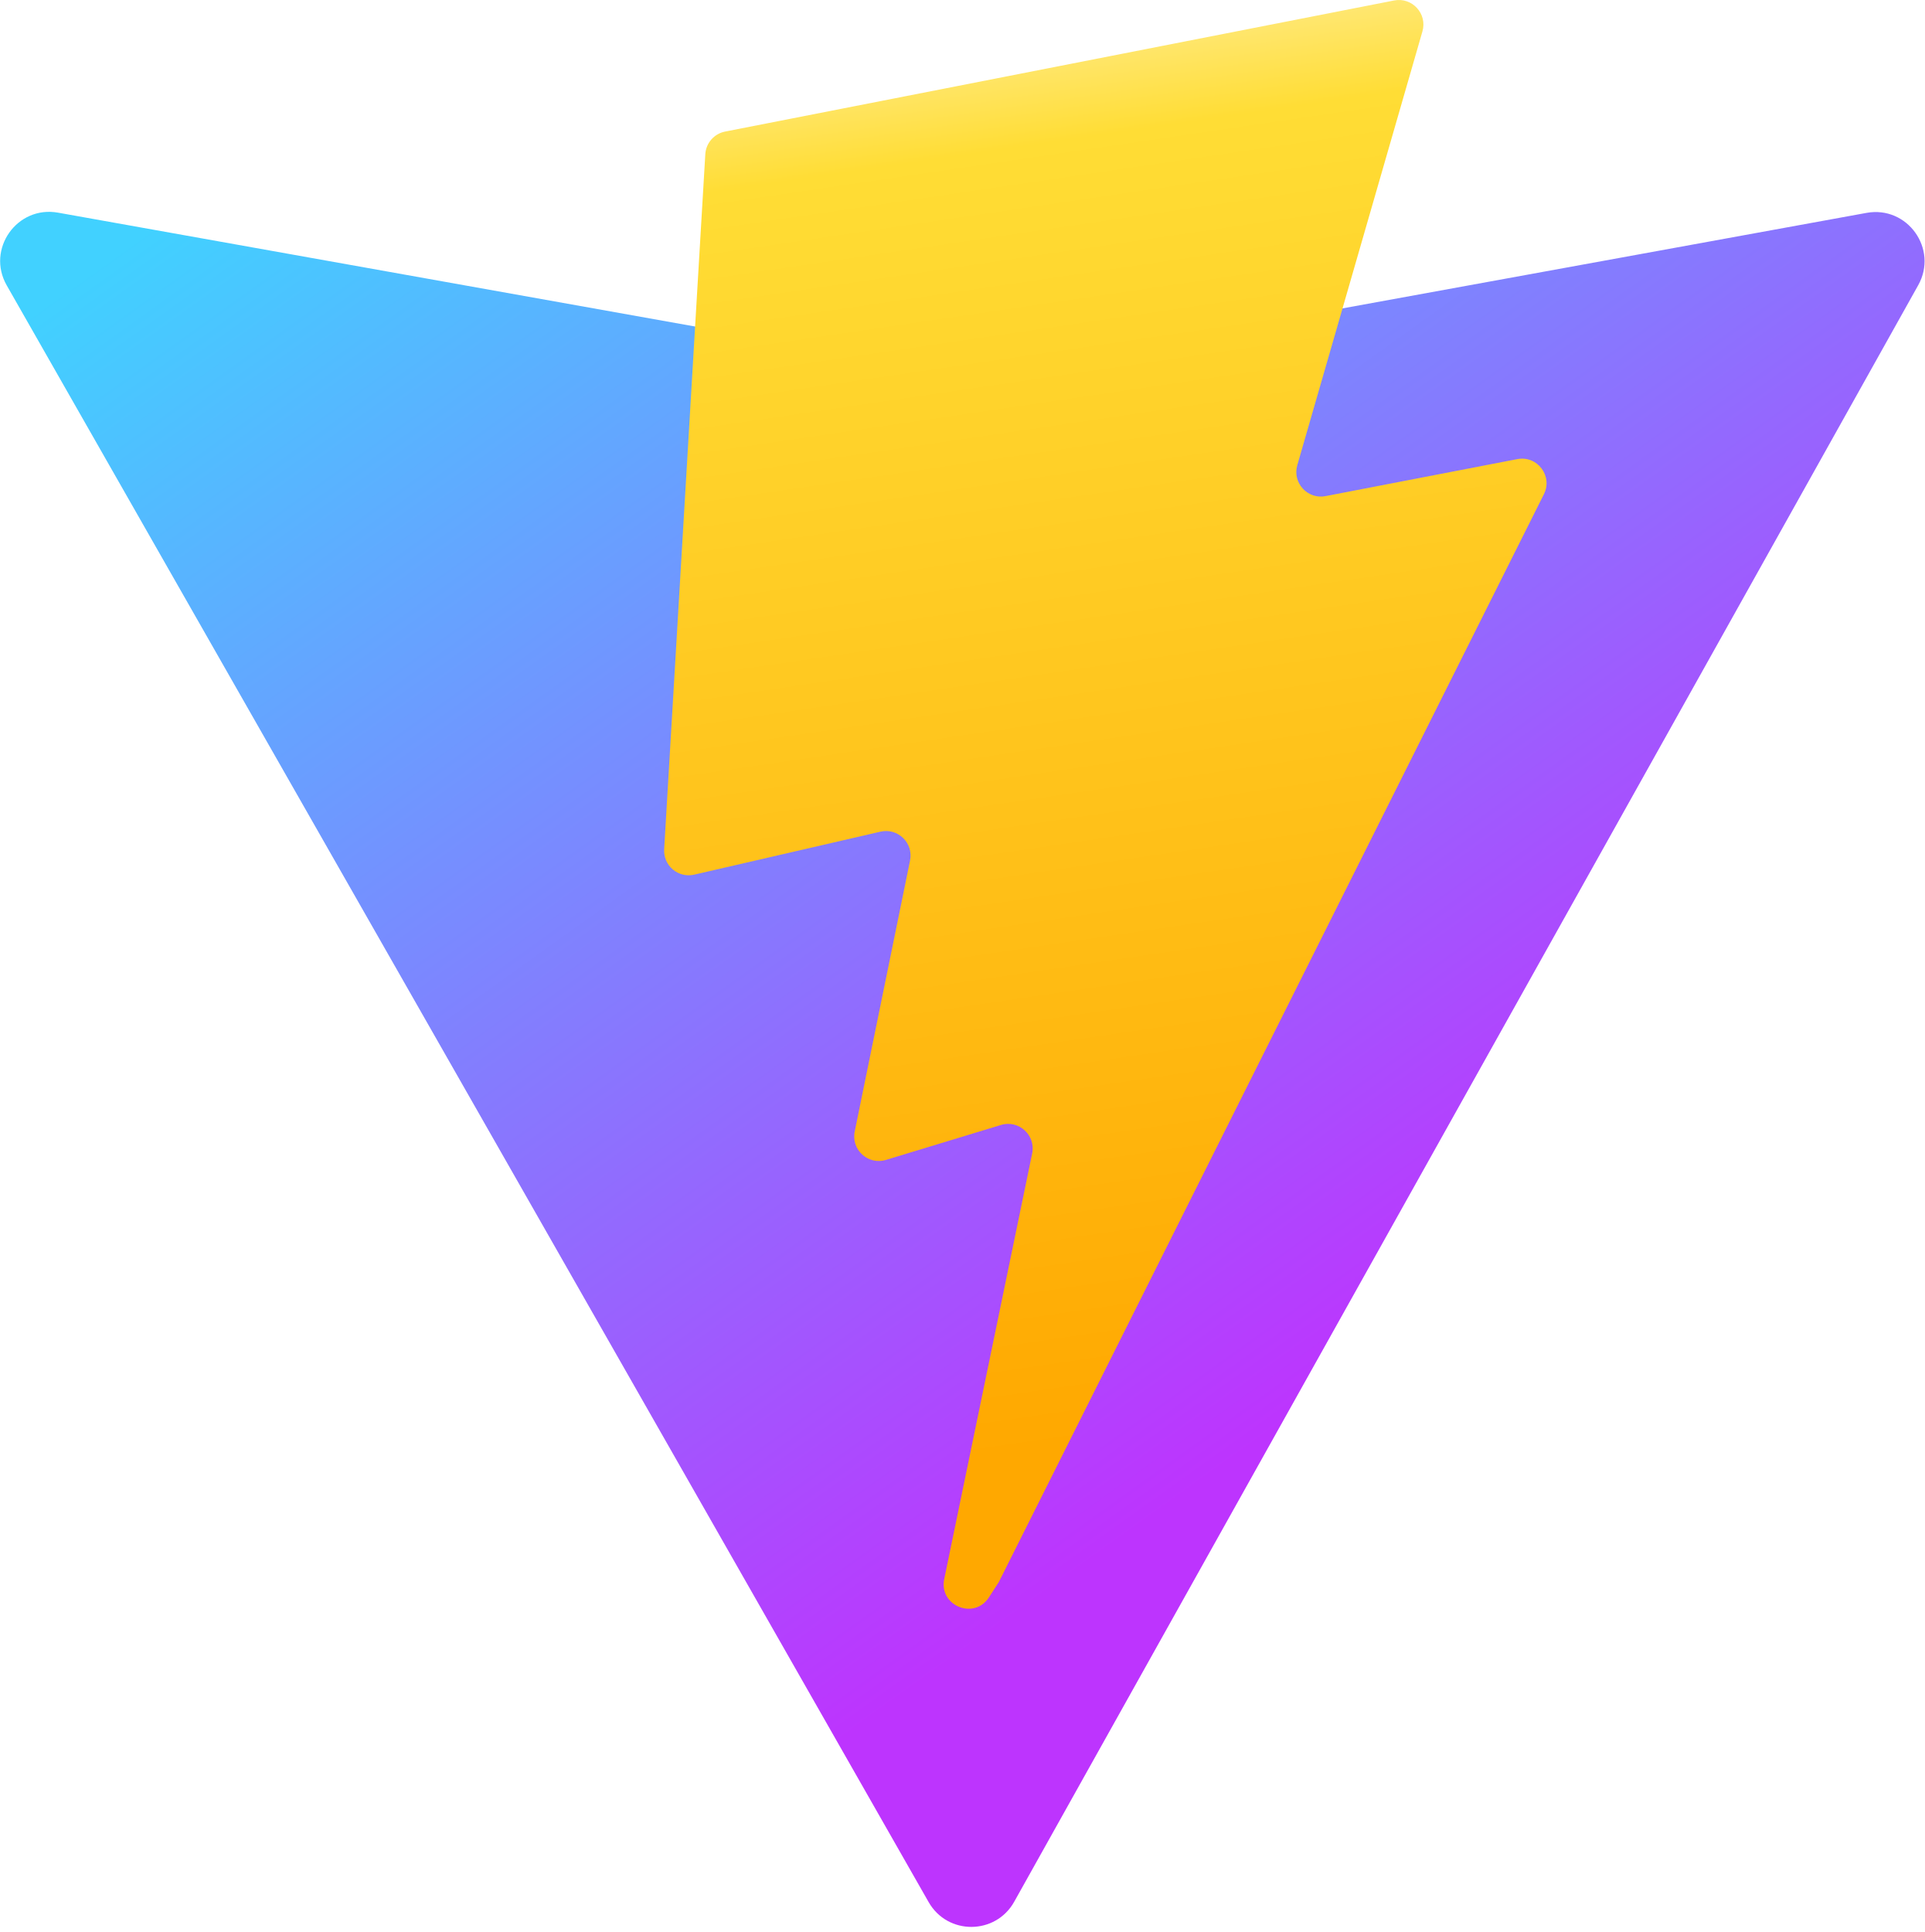
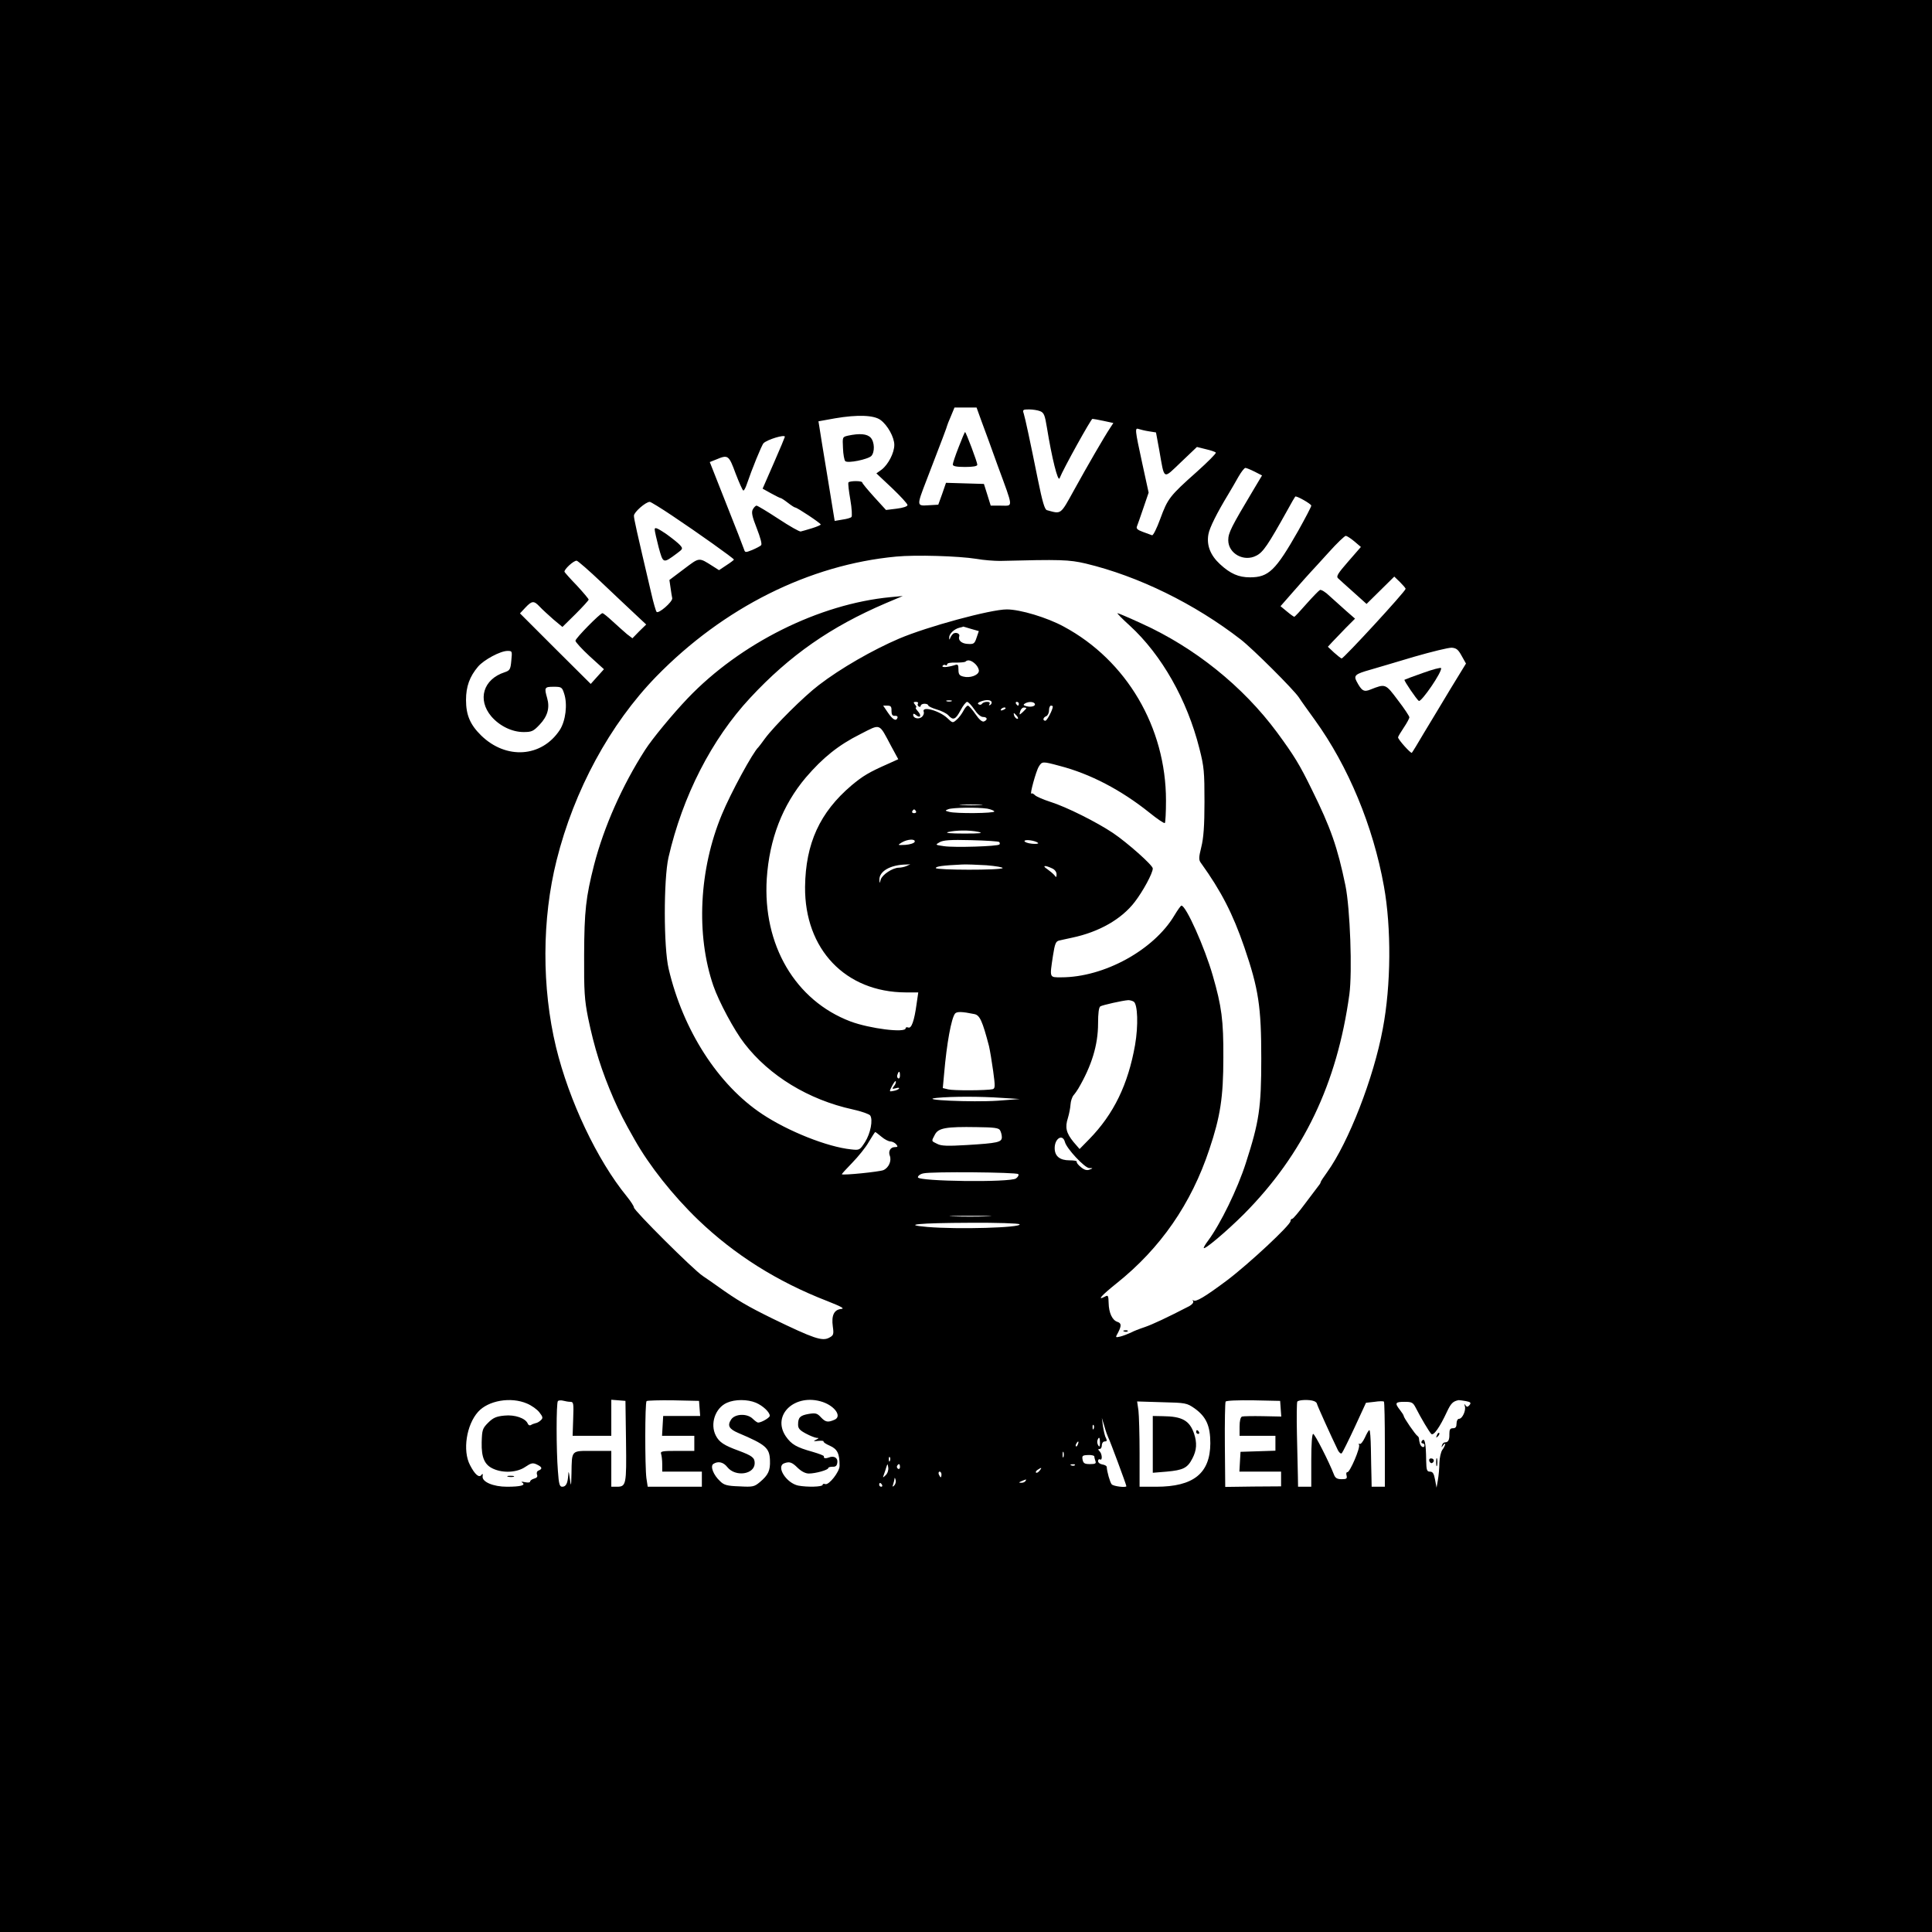
- <svg xmlns="http://www.w3.org/2000/svg" aria-hidden="true" role="img" class="iconify iconify--logos" width="31.88" height="32" preserveAspectRatio="xMidYMid meet" viewBox="0 0 256 257">
-   <defs>
-     <linearGradient id="IconifyId1813088fe1fbc01fb466" x1="-.828%" x2="57.636%" y1="7.652%" y2="78.411%">
-       <stop offset="0%" stop-color="#41D1FF" />
-       <stop offset="100%" stop-color="#BD34FE" />
-     </linearGradient>
-     <linearGradient id="IconifyId1813088fe1fbc01fb467" x1="43.376%" x2="50.316%" y1="2.242%" y2="89.03%">
-       <stop offset="0%" stop-color="#FFEA83" />
-       <stop offset="8.333%" stop-color="#FFDD35" />
-       <stop offset="100%" stop-color="#FFA800" />
-     </linearGradient>
-   </defs>
-   <path fill="url(#IconifyId1813088fe1fbc01fb466)" d="M255.153 37.938L134.897 252.976c-2.483 4.44-8.862 4.466-11.382.048L.875 37.958c-2.746-4.814 1.371-10.646 6.827-9.67l120.385 21.517a6.537 6.537 0 0 0 2.322-.004l117.867-21.483c5.438-.991 9.574 4.796 6.877 9.62Z" />
-   <path fill="url(#IconifyId1813088fe1fbc01fb467)" d="M185.432.063L96.44 17.501a3.268 3.268 0 0 0-2.634 3.014l-5.474 92.456a3.268 3.268 0 0 0 3.997 3.378l24.777-5.718c2.318-.535 4.413 1.507 3.936 3.838l-7.361 36.047c-.495 2.426 1.782 4.5 4.151 3.78l15.304-4.649c2.372-.72 4.652 1.36 4.15 3.788l-11.698 56.621c-.732 3.542 3.979 5.473 5.943 2.437l1.313-2.028l72.516-144.72c1.215-2.423-.88-5.186-3.54-4.672l-25.505 4.922c-2.396.462-4.435-1.77-3.759-4.114l16.646-57.705c.677-2.35-1.37-4.583-3.769-4.113Z" />
+ <svg xmlns="http://www.w3.org/2000/svg" version="1.0" width="1024pt" height="1024pt" viewBox="0 0 1024 1024" preserveAspectRatio="xMidYMid meet">
+   <g transform="translate(0,1024) scale(0.1,-0.1)" fill="#000000" stroke="none">
+     <path d="M0 5120 l0 -5120 5120 0 5120 0 0 5120 0 5120 -5120 0 -5120 0 0 -5120z m5202 2888 c15 -40 54 -146 86 -236 85 -231 83 -212 18 -212 l-55 0 -18 58 -18 57 -100 3 -101 3 -20 -58 -21 -58 -52 -3 c-63 -4 -63 -4 -11 131 86 223 110 287 110 291 0 2 9 25 20 50 l19 46 59 0 58 0 26 -72z m310 53 c21 -8 26 -20 37 -88 26 -160 58 -289 67 -268 21 53 167 315 174 315 5 0 32 -5 60 -11 l51 -11 -17 -26 c-30 -45 -120 -200 -191 -329 -74 -134 -67 -128 -144 -107 -12 3 -24 44 -48 162 -43 213 -67 324 -75 350 -7 20 -4 22 28 22 19 0 45 -4 58 -9z m-845 -47 c38 -28 73 -92 73 -132 0 -42 -32 -104 -67 -131 l-28 -20 83 -78 c45 -43 82 -83 82 -90 0 -7 -24 -15 -57 -19 l-57 -7 -63 69 c-34 38 -63 72 -63 77 0 4 -15 7 -34 7 -19 0 -37 -3 -39 -7 -3 -5 2 -46 10 -92 8 -46 10 -87 6 -91 -4 -5 -26 -11 -48 -14 l-41 -7 -38 233 c-21 128 -41 247 -43 264 l-5 31 89 16 c118 20 205 17 240 -9z m1422 -60 l38 -6 17 -92 c29 -164 18 -158 116 -65 l84 80 48 -12 c26 -6 50 -14 52 -18 3 -4 -43 -50 -101 -102 -144 -128 -154 -142 -193 -248 -19 -52 -38 -90 -44 -88 -6 2 -28 10 -49 18 -27 10 -36 17 -31 29 3 8 19 52 34 97 l28 82 -34 156 c-39 180 -40 189 -18 181 9 -3 33 -9 53 -12z m-1929 -29 c0 -2 -26 -65 -59 -140 l-59 -135 45 -25 c25 -14 48 -25 51 -25 3 0 20 -11 38 -25 18 -14 35 -25 39 -25 10 0 135 -83 135 -90 0 -3 -21 -12 -47 -20 -27 -8 -53 -16 -59 -17 -6 -2 -59 28 -118 67 -58 38 -111 70 -116 70 -5 0 -14 -9 -20 -20 -8 -15 -4 -37 21 -100 19 -49 29 -84 23 -90 -5 -5 -26 -16 -47 -25 -35 -14 -38 -14 -43 2 -3 10 -45 118 -94 241 l-88 223 35 14 c62 26 66 23 102 -75 19 -49 37 -90 41 -90 4 0 12 15 18 33 26 77 79 208 89 218 19 19 113 48 113 34z m2490 -185 l39 -20 -46 -77 c-117 -196 -133 -227 -133 -266 0 -71 83 -117 149 -82 36 18 62 57 164 240 21 39 40 71 42 73 6 6 85 -39 85 -48 0 -6 -31 -65 -69 -133 -120 -211 -157 -247 -256 -247 -60 0 -104 19 -159 70 -51 47 -72 101 -61 159 6 34 45 112 105 211 15 25 39 66 54 93 15 26 31 47 37 47 5 0 27 -9 49 -20z m-3086 -234 c132 -88 326 -226 326 -232 0 -2 -18 -16 -40 -30 l-39 -26 -33 21 c-76 48 -69 48 -153 -15 l-77 -58 6 -41 c3 -22 7 -47 9 -56 2 -19 -73 -84 -83 -72 -4 5 -17 49 -28 98 -79 337 -92 394 -92 412 0 18 62 73 84 73 5 0 59 -33 120 -74z m3615 -136 l34 -29 -67 -77 c-55 -63 -65 -79 -54 -89 7 -7 44 -40 82 -74 l69 -62 73 72 74 73 30 -29 c16 -16 30 -32 30 -36 0 -13 -328 -369 -339 -369 -3 0 -21 14 -40 31 l-33 31 23 25 c13 14 46 48 72 75 l49 49 -47 41 c-26 23 -66 59 -88 79 -21 21 -45 35 -51 32 -6 -3 -38 -36 -71 -73 -33 -38 -62 -69 -65 -69 -3 0 -20 12 -39 28 l-34 28 71 81 c39 45 79 89 89 100 10 10 53 58 96 105 43 48 84 87 90 87 7 -1 27 -14 46 -30z m-2004 -92 c38 -7 95 -11 125 -11 321 8 365 7 455 -14 279 -67 577 -213 822 -403 63 -49 278 -263 307 -306 11 -18 50 -71 85 -120 177 -245 309 -563 366 -881 40 -220 38 -526 -6 -756 -48 -260 -181 -601 -295 -760 -19 -26 -34 -49 -34 -52 0 -3 -4 -11 -10 -18 -5 -7 -37 -49 -71 -94 -34 -46 -65 -83 -70 -83 -5 0 -9 -5 -9 -12 0 -21 -220 -226 -335 -313 -119 -89 -168 -118 -180 -107 -5 4 -5 2 -1 -5 3 -7 -5 -17 -21 -26 -118 -61 -195 -97 -236 -111 -27 -9 -61 -22 -75 -30 -15 -7 -39 -16 -54 -20 -27 -6 -27 -6 -12 21 19 37 18 50 -4 57 -27 9 -45 48 -46 100 -1 39 -3 43 -19 34 -46 -24 -20 5 61 70 232 185 396 421 492 711 58 173 74 275 74 486 1 197 -9 271 -56 434 -43 150 -142 371 -166 371 -4 0 -20 -23 -37 -51 -109 -184 -373 -329 -600 -329 -64 0 -62 -5 -44 115 10 64 15 76 33 80 11 3 42 9 68 15 143 30 262 98 332 189 44 57 96 153 96 178 0 17 -134 136 -211 188 -87 58 -246 138 -332 165 -37 12 -74 28 -81 35 -8 8 -16 12 -19 9 -12 -12 25 122 39 143 17 28 20 28 109 4 163 -42 327 -128 477 -248 42 -34 79 -59 82 -55 3 3 6 56 6 119 0 388 -209 743 -542 922 -88 48 -231 91 -302 91 -85 0 -421 -91 -571 -155 -138 -59 -311 -158 -425 -246 -79 -60 -236 -216 -286 -284 -16 -22 -31 -42 -34 -45 -29 -26 -147 -243 -194 -357 -121 -291 -138 -637 -45 -908 29 -84 111 -237 164 -305 132 -172 341 -299 574 -350 46 -10 88 -25 93 -32 16 -23 2 -95 -27 -141 -28 -43 -29 -44 -74 -39 -126 13 -334 96 -471 187 -234 155 -420 445 -496 770 -27 114 -27 473 -1 590 75 326 229 627 433 846 210 226 427 377 719 502 l90 38 -65 -6 c-378 -36 -796 -244 -1075 -536 -81 -85 -189 -216 -226 -274 -122 -190 -218 -408 -270 -608 -44 -173 -52 -245 -53 -477 -1 -196 2 -239 21 -335 33 -159 71 -280 136 -430 32 -72 54 -116 111 -216 78 -138 202 -295 337 -425 192 -184 418 -327 684 -430 78 -31 94 -40 72 -42 -36 -4 -51 -34 -43 -92 6 -42 4 -48 -19 -60 -37 -20 -81 -5 -300 101 -134 66 -186 96 -295 174 -19 14 -53 37 -75 52 -49 32 -365 347 -365 363 0 7 -17 33 -38 59 -157 192 -306 507 -375 791 -76 316 -75 679 3 990 93 372 283 722 528 974 357 366 812 593 1272 636 104 10 330 3 425 -12z m-1989 -123 c64 -60 143 -136 177 -167 l62 -58 -37 -36 -36 -37 -29 22 c-15 13 -49 43 -75 67 -26 24 -50 44 -55 44 -12 0 -143 -133 -143 -146 0 -7 34 -44 75 -82 l76 -69 -35 -39 -35 -39 -188 187 -187 187 29 31 c35 37 45 37 76 4 13 -14 46 -44 72 -67 l48 -40 70 69 c38 38 69 72 69 76 0 4 -28 37 -62 74 -35 36 -64 69 -66 73 -4 12 50 62 65 59 7 -2 65 -52 129 -113z m1960 -248 l42 -12 -12 -35 c-10 -31 -15 -35 -45 -33 -34 1 -54 19 -47 40 6 14 -16 24 -31 15 -5 -4 -13 -14 -16 -22 -5 -13 -6 -13 -6 1 -1 19 26 45 54 52 11 2 20 5 20 6 0 0 19 -5 41 -12z m2601 -143 l23 -41 -82 -134 c-44 -74 -108 -179 -141 -234 -32 -55 -61 -102 -64 -105 -5 -5 -73 70 -73 82 0 4 14 27 30 51 17 25 30 50 30 55 0 6 -27 47 -61 91 -66 88 -65 88 -146 56 -34 -14 -46 -7 -73 44 -16 31 -6 39 72 61 34 10 140 41 233 69 94 27 183 49 200 48 24 -2 34 -10 52 -43z m-5037 -26 c-4 -46 -8 -52 -35 -61 -114 -37 -146 -145 -71 -234 44 -51 110 -83 171 -83 43 0 52 4 85 39 42 44 55 89 40 141 -16 56 -14 60 34 60 42 0 45 -2 56 -36 19 -57 8 -145 -23 -193 -96 -146 -285 -158 -417 -29 -58 57 -80 108 -80 188 0 71 19 124 64 177 31 36 118 83 156 83 25 0 25 -1 20 -52z m2461 -19 c11 -11 19 -28 17 -37 -4 -22 -48 -37 -82 -28 -21 5 -26 12 -26 37 0 27 -3 30 -22 23 -36 -11 -69 -13 -62 -3 3 5 10 7 15 4 5 -4 9 -1 9 4 0 7 19 10 45 9 25 0 48 2 52 5 12 13 33 7 54 -14z m-128 -196 c-7 -2 -19 -2 -25 0 -7 3 -2 5 12 5 14 0 19 -2 13 -5z m212 -2 c3 -5 0 -13 -6 -17 -8 -4 -9 -3 -5 4 5 8 0 12 -13 12 -11 0 -23 -5 -26 -10 -4 -6 -11 -7 -18 -3 -7 4 -4 9 9 14 27 11 52 11 59 0z m-390 -10 c-3 -5 -1 -12 5 -16 5 -3 10 -1 10 4 0 6 9 11 20 11 11 0 20 -4 20 -9 0 -4 20 -14 44 -21 25 -7 53 -21 62 -31 26 -29 39 -23 65 26 13 25 29 45 35 45 6 0 23 -18 38 -40 16 -24 34 -40 46 -40 23 0 27 -15 5 -24 -10 -3 -25 10 -45 39 -17 25 -35 45 -40 45 -5 0 -16 -12 -24 -28 -8 -15 -23 -36 -35 -46 -21 -19 -22 -19 -49 7 -43 41 -139 67 -126 34 3 -8 -2 -20 -10 -27 -17 -14 -46 -7 -46 11 0 8 4 8 15 -1 23 -19 31 -3 10 20 -10 11 -15 20 -10 20 4 0 2 7 -5 15 -10 12 -9 15 4 15 10 0 15 -4 11 -9z m535 -1 c0 -5 -2 -10 -4 -10 -3 0 -8 5 -11 10 -3 6 -1 10 4 10 6 0 11 -4 11 -10z m84 1 c8 -13 -18 -21 -44 -14 -16 4 -18 8 -8 14 17 11 45 11 52 0z m-759 -38 c0 -21 5 -28 18 -27 10 1 16 -3 14 -10 -7 -21 -25 -11 -51 27 l-25 37 22 0 c18 0 23 -5 22 -27z m855 22 c0 -17 -31 -75 -39 -75 -16 0 -13 17 4 24 8 3 15 17 15 31 0 14 5 25 10 25 6 0 10 -2 10 -5z m-250 -9 c0 -2 -7 -7 -16 -10 -8 -3 -12 -2 -9 4 6 10 25 14 25 6z m110 1 c0 -2 -9 -12 -19 -21 -19 -17 -19 -17 -14 3 3 12 12 21 19 21 8 0 14 -2 14 -3z m-50 -42 c7 -9 8 -15 2 -15 -5 0 -12 7 -16 15 -3 8 -4 15 -2 15 2 0 9 -7 16 -15z m-667 -159 l38 -70 -53 -24 c-102 -45 -134 -64 -195 -115 -168 -143 -243 -307 -246 -537 -3 -331 214 -559 534 -560 l66 0 -9 -62 c-12 -88 -27 -131 -44 -124 -8 3 -14 1 -14 -4 0 -26 -190 -2 -292 36 -293 111 -466 406 -444 757 14 210 83 389 207 536 90 105 173 172 289 230 110 56 97 61 163 -63z m475 -313 c-26 -2 -71 -2 -100 0 -29 2 -8 3 47 3 55 0 79 -1 53 -3z m35 -19 c20 -4 37 -11 37 -15 0 -10 -203 -12 -239 -2 -23 6 -23 7 -5 14 23 9 155 11 207 3z m-378 -14 c3 -5 -1 -10 -10 -10 -9 0 -13 5 -10 10 3 6 8 10 10 10 2 0 7 -4 10 -10z m330 -109 c30 -7 11 -9 -75 -9 -72 0 -104 3 -85 8 41 10 112 11 160 1z m-337 -53 c-3 -7 -24 -14 -49 -16 -43 -2 -43 -2 -19 13 31 18 73 20 68 3z m448 -1 c4 -4 4 -10 1 -13 -10 -10 -239 -17 -293 -9 -48 7 -48 7 -24 21 19 11 57 14 167 11 79 -2 146 -6 149 -10z m206 -5 c4 -4 -10 -6 -32 -4 -22 2 -40 9 -40 14 0 11 59 3 72 -10z m-697 -122 c-11 -5 -30 -9 -42 -9 -33 -1 -87 -37 -95 -63 -6 -22 -6 -22 -7 -2 -2 46 58 81 144 82 l20 1 -20 -9z m423 4 c50 -4 89 -11 86 -15 -7 -12 -354 -11 -354 0 0 9 35 14 141 19 20 1 77 -1 127 -4z m347 -16 c15 -6 25 -19 25 -32 0 -17 -2 -18 -12 -4 -7 8 -24 22 -38 32 -28 18 -13 22 25 4z m434 -707 c21 -14 25 -126 7 -230 -37 -209 -113 -366 -243 -499 l-51 -52 -32 37 c-39 48 -46 77 -30 127 7 23 13 55 14 72 1 17 8 39 16 49 8 9 19 25 25 35 71 121 105 231 105 346 0 53 4 85 12 90 11 7 118 31 148 33 8 0 21 -3 29 -8z m-844 -66 c28 -6 42 -36 77 -170 5 -22 15 -81 22 -132 11 -81 11 -92 -3 -96 -31 -7 -207 -8 -235 -1 l-29 7 7 76 c14 162 38 293 58 319 10 11 35 11 103 -3z m-395 -326 c0 -11 -4 -18 -10 -14 -5 3 -7 12 -3 20 7 21 13 19 13 -6z m-32 -56 c-11 -15 -10 -16 10 -11 12 4 20 3 17 -2 -3 -4 -16 -10 -29 -12 -24 -5 -24 -5 -7 28 9 17 18 28 19 23 2 -5 -2 -17 -10 -26z m572 -62 l95 -6 -117 -9 c-133 -9 -430 4 -323 15 82 8 231 8 345 0z m-10 -171 c5 -8 10 -25 10 -37 0 -27 -21 -32 -187 -42 -101 -6 -134 -5 -155 6 -33 16 -32 13 -13 49 18 35 57 43 223 40 88 -1 115 -4 122 -16z m-628 -35 c16 -14 38 -25 48 -25 9 0 23 -7 30 -15 10 -12 9 -15 -8 -15 -22 0 -35 -22 -26 -45 11 -28 -6 -65 -34 -77 -23 -9 -211 -28 -220 -22 -2 1 23 28 55 61 32 33 72 82 88 111 17 28 32 52 34 52 2 0 16 -11 33 -25z m972 -27 c9 -36 105 -138 129 -139 21 0 21 -1 2 -8 -14 -6 -28 -2 -46 13 -15 12 -24 24 -22 29 2 4 -15 7 -38 7 -52 0 -79 22 -79 65 0 51 42 77 54 33z m-247 -171 c4 -5 -1 -15 -12 -23 -30 -22 -520 -16 -520 6 0 8 13 18 30 21 43 10 492 6 502 -4z m-165 -224 c-51 -2 -132 -2 -180 0 -48 1 -6 3 93 3 99 0 138 -2 87 -3z m172 -42 c12 -18 -327 -28 -490 -14 -138 12 -45 21 228 22 141 1 259 -3 262 -8z m-2611 -950 c24 -10 54 -31 66 -47 18 -23 20 -30 8 -41 -8 -8 -20 -15 -28 -16 -8 -2 -19 -6 -25 -10 -7 -4 -14 0 -17 8 -12 28 -68 48 -124 42 -43 -4 -60 -12 -86 -38 -30 -30 -32 -38 -34 -103 -2 -83 16 -122 64 -142 53 -23 125 -18 167 11 31 21 40 23 61 13 28 -13 32 -23 10 -32 -9 -3 -12 -12 -9 -21 5 -11 0 -18 -15 -22 -11 -3 -21 -10 -21 -15 0 -6 -12 -7 -27 -4 -18 4 -23 3 -15 -2 21 -14 -9 -22 -81 -22 -73 0 -134 26 -129 56 2 13 0 15 -6 7 -12 -18 -35 1 -61 52 -40 76 -19 213 43 282 54 60 173 81 259 44z m230 9 c17 0 18 -8 15 -90 l-3 -90 103 0 102 0 0 96 0 95 38 -3 37 -3 3 -214 c3 -231 1 -241 -49 -241 l-29 0 0 95 0 95 -99 0 c-115 0 -110 6 -112 -120 -2 -72 -2 -73 -9 -25 -5 37 -7 41 -8 18 -3 -45 -12 -63 -32 -63 -14 0 -18 13 -23 83 -9 112 -9 362 0 371 4 4 17 5 28 2 11 -3 28 -6 38 -6z m685 -35 l3 -40 -98 0 -98 0 -3 -52 -3 -53 85 0 86 0 0 -40 0 -40 -91 0 c-79 0 -90 -2 -85 -16 3 -9 6 -33 6 -55 l0 -39 105 0 105 0 0 -40 0 -40 -144 0 -143 0 -7 46 c-8 63 -8 399 1 408 4 3 68 5 142 4 l136 -3 3 -40z m299 30 c37 -16 73 -50 73 -69 0 -10 -44 -36 -62 -36 -4 0 -17 9 -28 20 -30 30 -95 27 -115 -4 -21 -32 -11 -50 38 -71 146 -62 166 -79 168 -146 2 -53 -9 -77 -53 -114 -30 -25 -37 -27 -109 -23 -65 2 -82 7 -102 27 -36 33 -54 80 -36 92 25 16 53 10 74 -17 43 -54 145 -39 145 21 0 29 -13 39 -85 66 -77 28 -103 45 -121 80 -32 62 -3 147 59 174 42 19 109 19 154 0z m354 4 c66 -23 102 -77 62 -94 -35 -15 -47 -13 -71 12 -20 22 -28 25 -65 19 -46 -8 -57 -18 -57 -57 0 -20 9 -30 41 -47 22 -12 48 -22 57 -23 14 0 13 -2 -3 -10 -16 -7 -14 -9 12 -6 18 2 30 0 28 -3 -2 -4 13 -14 34 -23 40 -18 51 -42 51 -106 0 -32 -57 -104 -76 -97 -8 3 -14 1 -14 -4 0 -11 -81 -13 -129 -4 -63 13 -119 101 -75 118 28 11 42 6 72 -24 20 -19 41 -30 59 -30 36 0 103 19 103 29 0 4 10 7 23 7 16 -1 23 5 25 22 4 25 -18 38 -45 27 -19 -7 -29 -4 -26 6 1 4 -26 14 -60 24 -86 24 -112 39 -142 82 -77 114 50 231 196 182z m2427 -36 l3 -41 -98 2 c-54 1 -104 0 -110 -2 -8 -3 -13 -23 -13 -53 l0 -49 95 0 95 0 0 -40 0 -39 -92 -3 -93 -3 -3 -52 -3 -53 110 0 111 0 0 -39 0 -39 -148 -1 -148 -2 -2 221 c-1 122 1 226 4 231 3 6 66 8 147 7 l142 -3 3 -42z m176 41 c9 -3 16 -10 16 -14 0 -6 75 -172 112 -248 7 -12 15 -19 20 -14 4 4 35 66 68 137 l60 130 45 5 c25 4 48 4 50 1 3 -2 5 -105 5 -228 l0 -223 -35 0 -35 0 -1 53 c-1 28 -2 96 -3 150 -1 53 -4 97 -8 97 -4 0 -14 -18 -24 -40 -10 -21 -22 -36 -27 -33 -6 3 -7 1 -4 -4 9 -14 -49 -149 -62 -146 -5 1 -7 -7 -4 -17 4 -17 0 -20 -26 -20 -24 0 -34 6 -41 25 -26 67 -101 215 -110 215 -6 0 -10 -54 -10 -140 l0 -140 -35 0 -35 0 -1 58 c-1 31 -3 131 -5 221 -2 90 -1 168 2 172 6 10 65 12 88 3z m805 0 c26 -5 29 -9 20 -21 -10 -11 -14 -12 -22 -1 -6 9 -7 8 -3 -5 7 -22 -13 -67 -31 -67 -7 0 -13 -11 -13 -25 0 -18 -5 -25 -19 -25 -15 0 -19 -7 -19 -30 1 -32 -6 -45 -24 -45 -6 0 -13 -7 -15 -15 -4 -13 -3 -13 6 0 6 8 11 11 11 5 -1 -5 -7 -19 -15 -29 -8 -11 -15 -42 -16 -70 0 -28 -4 -69 -8 -91 l-7 -40 -8 43 c-6 32 -12 42 -27 42 -16 0 -19 8 -20 58 -1 96 -8 127 -24 103 -3 -6 -1 -11 4 -11 6 0 11 -4 11 -10 0 -17 -18 -11 -24 8 -3 9 -5 21 -5 26 0 5 -3 12 -8 15 -12 8 -73 97 -73 106 0 4 -9 18 -20 32 -29 37 -25 43 24 43 39 0 45 -3 60 -32 28 -55 71 -127 82 -138 12 -12 45 35 83 117 21 45 32 56 62 62 4 0 21 -2 38 -5z m-1437 -39 c61 -44 83 -92 83 -185 -1 -159 -89 -230 -287 -230 l-88 0 0 179 c0 98 -3 199 -6 225 l-7 48 131 -4 c127 -3 132 -4 174 -33z m-458 -154 c7 -11 96 -251 96 -258 0 -9 -69 -1 -78 10 -9 11 -25 67 -26 92 -1 6 -11 11 -23 13 -13 2 -23 10 -23 18 0 8 5 12 10 9 14 -9 12 29 -2 43 -9 9 -9 12 0 12 7 0 12 9 12 20 0 11 7 20 15 20 12 0 13 4 7 18 -6 9 -12 37 -16 62 l-6 45 14 -46 c7 -26 17 -52 20 -58z m-77 47 c-3 -8 -6 -5 -6 6 -1 11 2 17 5 13 3 -3 4 -12 1 -19z m33 -75 c0 -21 -3 -24 -9 -14 -5 8 -7 20 -4 28 8 21 13 15 13 -14z m-117 -8 c-3 -9 -8 -14 -10 -11 -3 3 -2 9 2 15 9 16 15 13 8 -4z m-76 -67 c-3 -7 -5 -2 -5 12 0 14 2 19 5 13 2 -7 2 -19 0 -25z m163 3 c0 -5 3 -16 6 -25 5 -13 -1 -16 -29 -16 -28 0 -35 4 -39 23 -4 21 -1 24 29 25 18 1 33 -3 33 -7z m-1083 -23 c-3 -8 -6 -5 -6 6 -1 11 2 17 5 13 3 -3 4 -12 1 -19z m-23 -77 c-16 -15 -16 -15 -9 4 4 11 10 29 13 40 6 18 7 18 10 -4 2 -13 -4 -31 -14 -40z m76 43 c0 -8 -5 -12 -10 -9 -6 4 -8 11 -5 16 9 14 15 11 15 -7z m927 10 c-3 -3 -12 -4 -19 -1 -8 3 -5 6 6 6 11 1 17 -2 13 -5z m-187 -29 c-7 -9 -15 -13 -19 -10 -3 3 1 10 9 15 21 14 24 12 10 -5z m-520 -20 c0 -8 -2 -15 -4 -15 -2 0 -6 7 -10 15 -3 8 -1 15 4 15 6 0 10 -7 10 -15z m-251 -59 c-9 -8 -10 -7 -5 7 3 10 7 24 7 30 1 7 3 4 6 -7 3 -10 -1 -23 -8 -30z m696 24 c-3 -5 -14 -10 -23 -9 -14 0 -13 2 3 9 27 11 27 11 20 0z m-760 -20 c3 -5 1 -10 -4 -10 -6 0 -11 5 -11 10 0 6 2 10 4 10 3 0 8 -4 11 -10z" />
+     <path d="M5081 7870 c-17 -43 -31 -85 -31 -92 0 -9 19 -13 65 -13 43 0 65 4 65 12 0 13 -60 173 -65 173 -2 0 -17 -36 -34 -80z" />
+     <path d="M4495 7931 c-30 -7 -30 -7 -27 -66 1 -33 7 -64 12 -69 13 -13 119 9 138 27 19 20 18 74 -3 97 -19 21 -59 24 -120 11z" />
+     <path d="M3470 7434 c0 -9 10 -52 21 -95 24 -87 23 -87 97 -32 32 24 33 25 15 45 -10 11 -44 38 -75 60 -45 30 -58 35 -58 22z" />
+     <path d="M5988 6924 c169 -155 304 -393 369 -651 25 -97 27 -125 27 -283 0 -127 -5 -193 -17 -240 -14 -57 -14 -68 -1 -85 107 -149 168 -268 229 -445 76 -222 90 -316 90 -590 0 -262 -11 -335 -82 -555 -44 -137 -134 -322 -200 -411 -13 -17 -23 -34 -23 -38 0 -15 122 88 214 180 315 318 493 690 558 1164 16 119 4 455 -21 577 -42 203 -78 306 -178 508 -66 135 -94 180 -185 304 -181 244 -436 449 -719 577 -65 30 -122 54 -126 54 -4 0 25 -30 65 -66z" />
+     <path d="M5958 3183 c7 -3 16 -2 19 1 4 3 -2 6 -13 5 -11 0 -14 -3 -6 -6z" />
+     <path d="M7541 6673 c-52 -18 -96 -35 -97 -36 -4 -4 65 -105 76 -112 13 -8 125 155 118 174 -2 4 -45 -7 -97 -26z" />
+     <path d="M2693 2413 c9 -2 23 -2 30 0 6 3 -1 5 -18 5 -16 0 -22 -2 -12 -5z" />
+     <path d="M7616 2633 c-6 -14 -5 -15 5 -6 7 7 10 15 7 18 -3 3 -9 -2 -12 -12z" />
+     <path d="M7612 2490 c0 -19 2 -27 5 -17 2 9 2 25 0 35 -3 9 -5 1 -5 -18z" />
+     <path d="M7576 2495 c4 -8 10 -12 15 -9 14 8 10 24 -6 24 -9 0 -12 -6 -9 -15z" />
+     <path d="M6110 2585 l0 -151 73 6 c88 8 111 19 137 70 23 44 25 82 9 131 -24 70 -63 92 -166 93 l-53 1 0 -150z" />
+     <path d="M6340 2650 c0 -5 5 -10 11 -10 5 0 7 5 4 10 -3 6 -8 10 -11 10 -2 0 -4 -4 -4 -10z" />
+   </g>
</svg>
